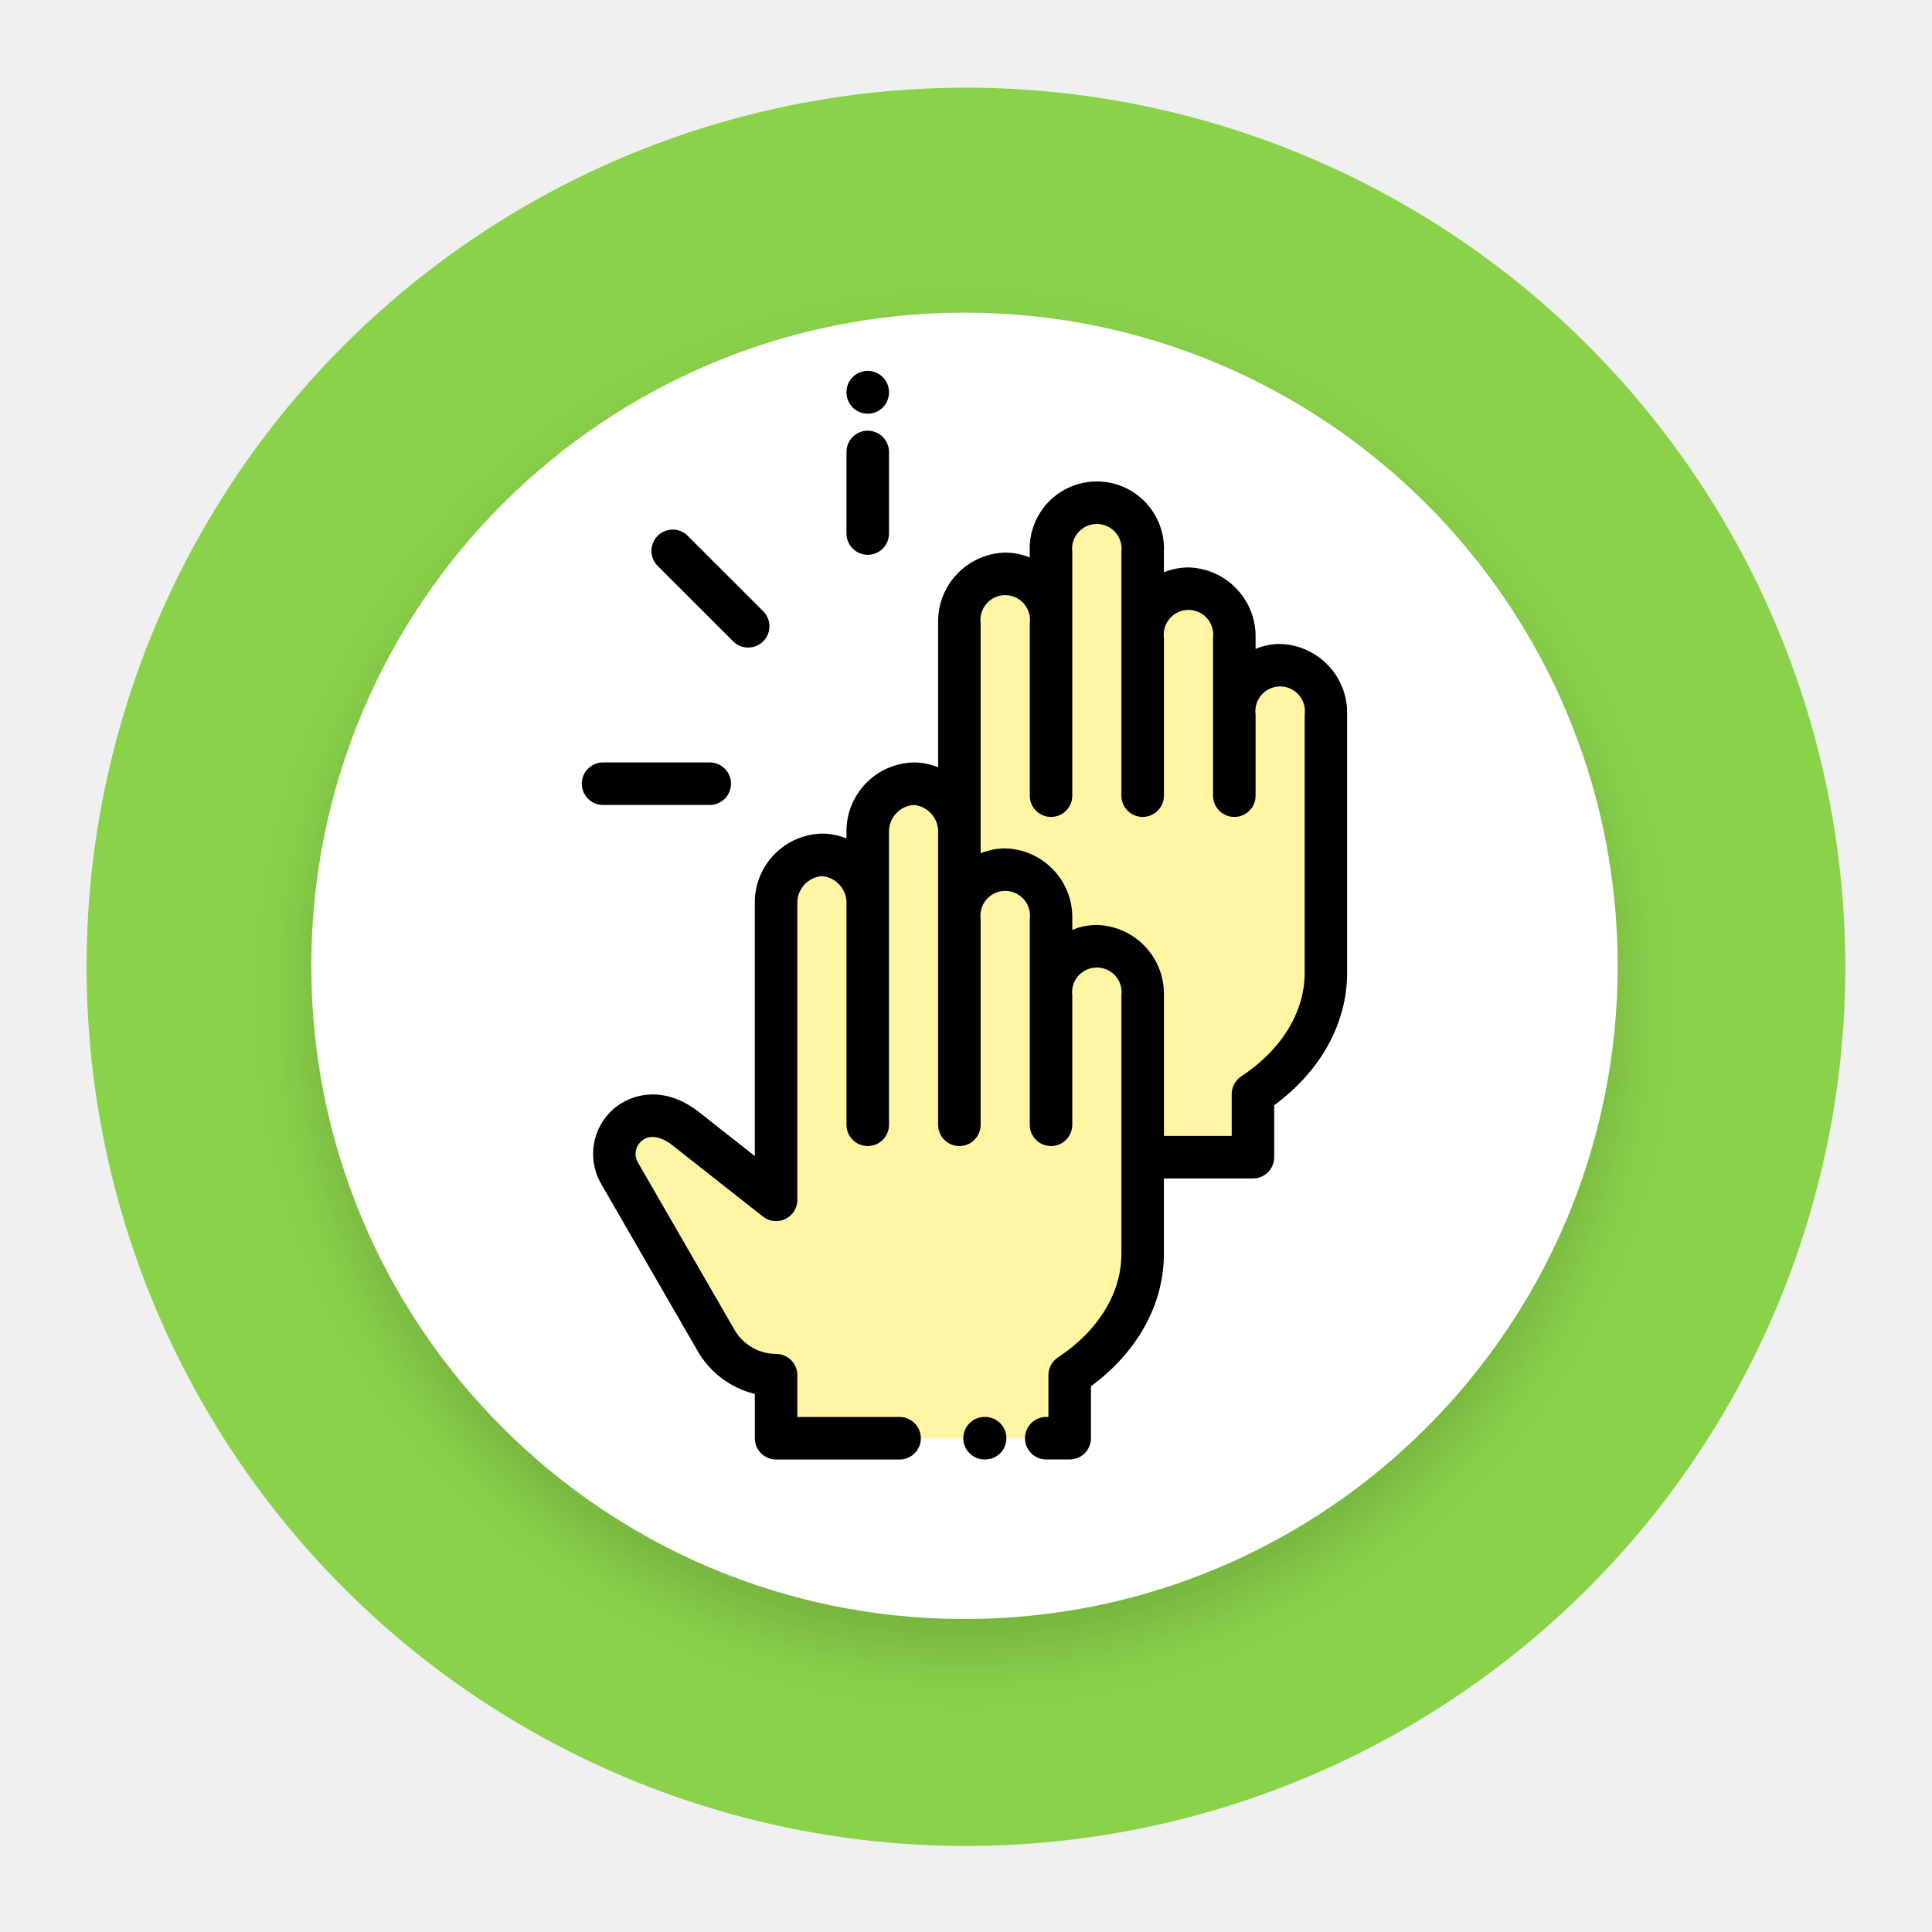
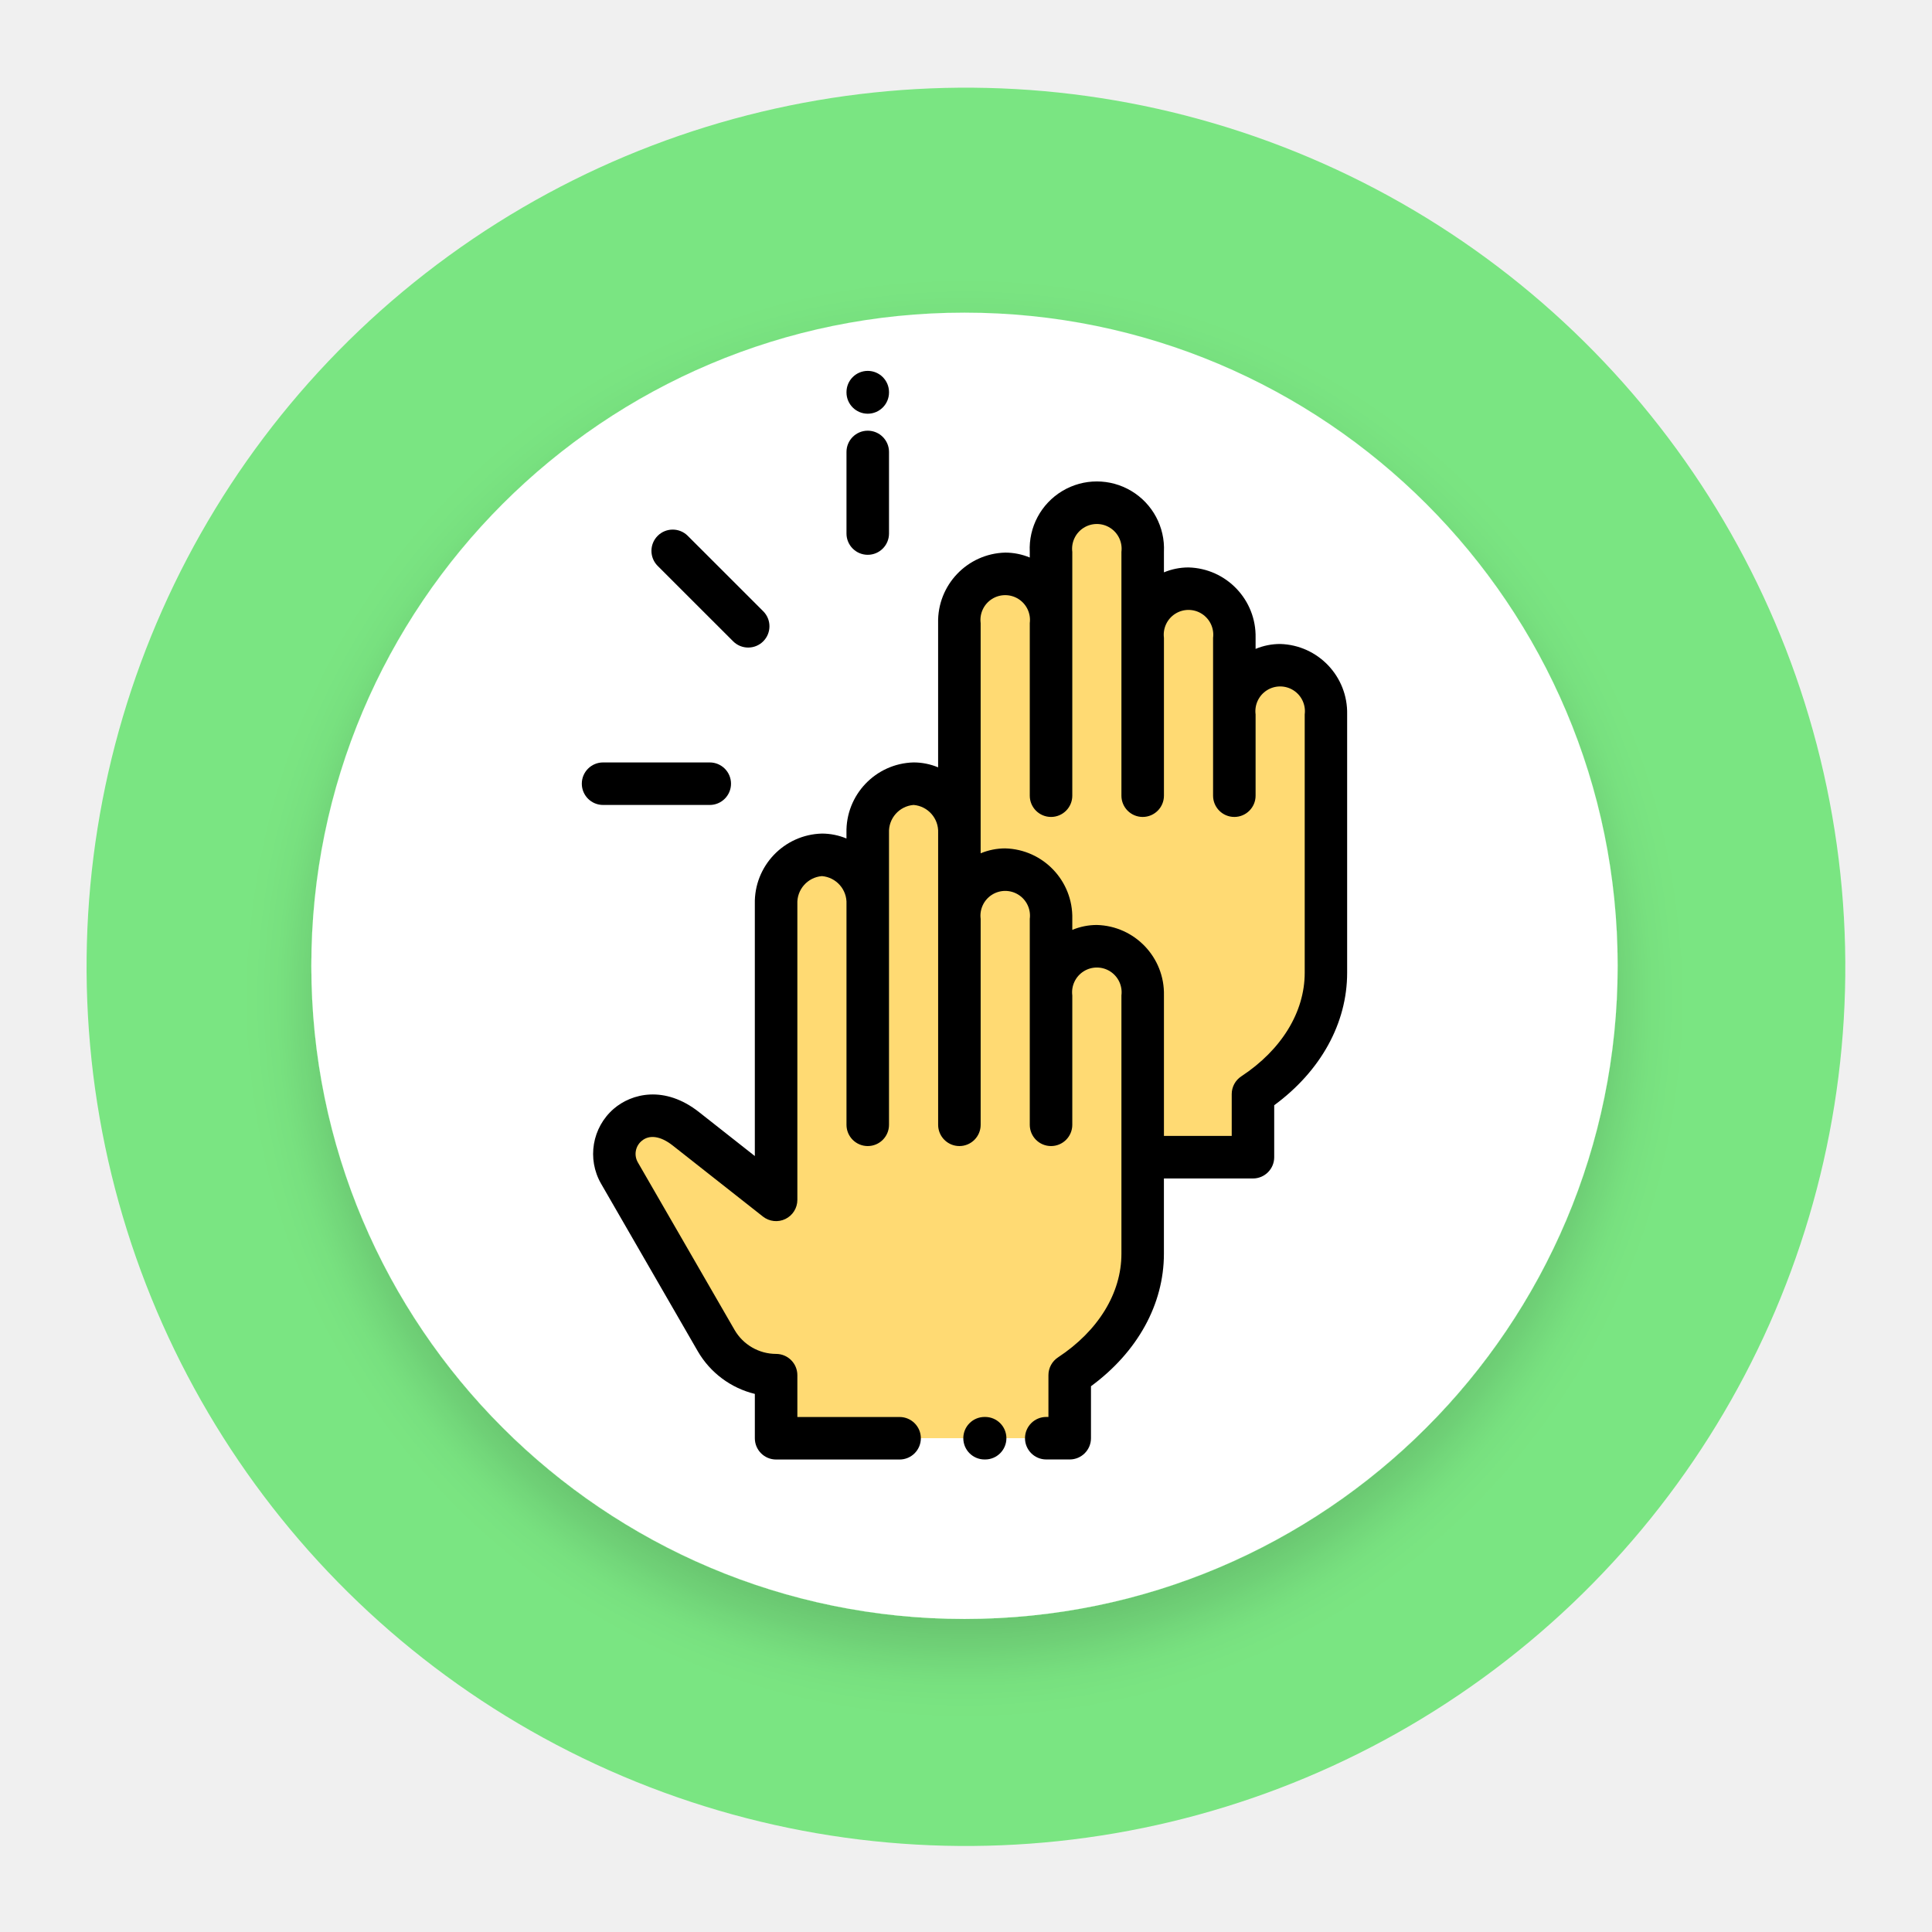
<svg xmlns="http://www.w3.org/2000/svg" width="177.467" height="177.477" viewBox="0 0 177.467 177.477">
  <defs>
-     <filter id="Elipse_4305" x="19.602" y="22.725" width="138" height="138" filterUnits="userSpaceOnUse">
+     <filter id="Elipse_4305" x="19.603" y="22.725" width="138" height="138" filterUnits="userSpaceOnUse">
      <feOffset dy="3" input="SourceAlpha" />
      <feGaussianBlur stdDeviation="3" result="blur" />
      <feFlood flood-opacity="0.161" />
      <feComposite operator="in" in2="blur" />
      <feComposite in="SourceGraphic" />
    </filter>
  </defs>
-   <g id="Grupo_86219" data-name="Grupo 86219" transform="translate(-390 -634.93)">
-     <path id="Trazado_145598" data-name="Trazado 145598" d="M80.808,161.472A80.694,80.694,0,0,1,10.832,121.1,80.743,80.743,0,0,1,80.676,0a80.694,80.694,0,0,1,69.975,40.374,80.743,80.743,0,0,1-69.844,121.1Z" transform="matrix(0.105, 0.995, -0.995, 0.105, 550.588, 634.93)" fill="#8ad24a" />
-     <g transform="matrix(1, 0, 0, 1, 390, 634.93)" filter="url(#Elipse_4305)">
+   <g id="Grupo_86251" data-name="Grupo 86251" transform="translate(-390 -2039.93)">
+     <path id="Trazado_145598" data-name="Trazado 145598" d="M80.808,161.472A80.694,80.694,0,0,1,10.832,121.1,80.743,80.743,0,0,1,80.676,0a80.694,80.694,0,0,1,69.975,40.374,80.743,80.743,0,0,1-69.844,121.1Z" transform="matrix(0.105, 0.995, -0.995, 0.105, 550.588, 2039.93)" fill="#7ae582" />
+     <g transform="matrix(1, 0, 0, 1, 390, 2039.93)" filter="url(#Elipse_4305)">
      <circle id="Elipse_4305-2" data-name="Elipse 4305" cx="60" cy="60" r="60" transform="translate(28.6 28.72)" fill="#fff" />
    </g>
-     <g id="aplaudir" transform="translate(443.446 669)">
-       <path id="Trazado_145602" data-name="Trazado 145602" d="M42.747,87.8a4.385,4.385,0,0,0-4.209,4.52v6.537a4.387,4.387,0,0,0-4.209-4.52,4.386,4.386,0,0,0-4.21,4.52v27.173L21.831,119.5c-4.175-3.288-7.937.883-6.1,4.069l3.2,5.54,5.683,9.844a6.355,6.355,0,0,0,5.5,3.178v5.794H57.088v-5.794c4.1-2.7,6.705-6.7,6.705-11.149v-8.87H73.926V116.32c4.1-2.7,6.705-6.7,6.705-11.15V81.439a4.22,4.22,0,1,0-8.419,0V74.406a4.22,4.22,0,1,0-8.418,0v-7.9a4.22,4.22,0,1,0-8.419,0v6.537a4.22,4.22,0,1,0-8.419,0V92.32A4.386,4.386,0,0,0,42.747,87.8Zm0,0" transform="translate(-12.275 -49.881)" fill="#fff5a2" fill-rule="evenodd" />
+     <g id="aplaudir" transform="translate(443.447 2074)">
+       <path id="Trazado_145602" data-name="Trazado 145602" d="M42.747,87.8a4.385,4.385,0,0,0-4.209,4.52v6.537a4.387,4.387,0,0,0-4.209-4.52,4.386,4.386,0,0,0-4.21,4.52v27.173L21.831,119.5c-4.175-3.288-7.937.883-6.1,4.069l3.2,5.54,5.683,9.844a6.355,6.355,0,0,0,5.5,3.178v5.794H57.088v-5.794c4.1-2.7,6.705-6.7,6.705-11.149v-8.87H73.926V116.32c4.1-2.7,6.705-6.7,6.705-11.15V81.439a4.22,4.22,0,1,0-8.419,0V74.406a4.22,4.22,0,1,0-8.418,0v-7.9a4.22,4.22,0,1,0-8.419,0v6.537a4.22,4.22,0,1,0-8.419,0V92.32A4.386,4.386,0,0,0,42.747,87.8Zm0,0" transform="translate(-12.275 -49.881)" fill="#ffda73" fill-rule="evenodd" />
      <path id="Trazado_145603" data-name="Trazado 145603" d="M181.432,492h-.053a1.953,1.953,0,0,0,0,3.906h.053a1.953,1.953,0,0,0,0-3.906Zm0,0" transform="translate(-144.382 -395.906)" />
      <path id="Trazado_145604" data-name="Trazado 145604" d="M68.426,66.931a5.863,5.863,0,0,0-2.257.452V66.371A6.33,6.33,0,0,0,60.006,59.9a5.877,5.877,0,0,0-2.257.451V58.474a6.17,6.17,0,1,0-12.325,0v.515a5.863,5.863,0,0,0-2.256-.452,6.331,6.331,0,0,0-6.163,6.474V78.263a5.871,5.871,0,0,0-2.256-.451,6.331,6.331,0,0,0-6.163,6.473V84.8a5.871,5.871,0,0,0-2.256-.452,6.331,6.331,0,0,0-6.162,6.474v23.148l-5.127-4.037c-3.162-2.49-6.2-1.715-7.838-.3a5.482,5.482,0,0,0-1.16,6.876L14.926,131.9a8.339,8.339,0,0,0,5.243,3.921v4.074a1.953,1.953,0,0,0,1.953,1.953H33.466a1.953,1.953,0,0,0,0-3.906H24.075V134.1a1.953,1.953,0,0,0-1.953-1.953,4.416,4.416,0,0,1-3.813-2.2L9.427,114.56a1.553,1.553,0,0,1,.333-1.969c.71-.614,1.753-.464,2.864.411l8.289,6.528a1.953,1.953,0,0,0,3.162-1.535V90.822a2.46,2.46,0,0,1,2.257-2.567,2.46,2.46,0,0,1,2.256,2.567V111.1a1.953,1.953,0,0,0,3.906,0V84.285a2.459,2.459,0,0,1,2.256-2.567,2.459,2.459,0,0,1,2.257,2.567V111.1a1.953,1.953,0,0,0,3.906,0V92.183a2.275,2.275,0,1,1,4.512,0V111.1a1.953,1.953,0,0,0,3.906,0V99.217a2.275,2.275,0,1,1,4.513,0v23.731c0,3.611-2.123,7.08-5.826,9.518a1.954,1.954,0,0,0-.879,1.631v3.84h-.2a1.953,1.953,0,0,0,0,3.906h2.155a1.953,1.953,0,0,0,1.953-1.953v-4.774c4.276-3.145,6.7-7.529,6.7-12.169v-6.916h8.179a1.953,1.953,0,0,0,1.953-1.953v-4.774c4.276-3.146,6.7-7.529,6.7-12.169V73.4A6.331,6.331,0,0,0,68.426,66.931Zm2.255,30.2c0,3.61-2.123,7.08-5.826,9.518a1.953,1.953,0,0,0-.879,1.631v3.84H57.75V99.217a6.331,6.331,0,0,0-6.163-6.473,5.876,5.876,0,0,0-2.256.451V92.183a6.33,6.33,0,0,0-6.162-6.474,5.863,5.863,0,0,0-2.257.452V65.01a2.275,2.275,0,1,1,4.513,0V80.867a1.953,1.953,0,0,0,3.906,0V58.474a2.275,2.275,0,1,1,4.513,0V80.867a1.953,1.953,0,1,0,3.906,0v-14.5a2.275,2.275,0,1,1,4.513,0v14.5a1.953,1.953,0,1,0,3.906,0V73.4a2.275,2.275,0,1,1,4.512,0Zm0,0" transform="translate(-4.275 -41.844)" />
      <path id="Trazado_145605" data-name="Trazado 145605" d="M126.434,3.934a1.953,1.953,0,0,0,1.953-1.953V1.953a1.953,1.953,0,0,0-3.906,0v.027A1.953,1.953,0,0,0,126.434,3.934Zm0,0" transform="translate(-100.168)" />
      <path id="Trazado_145606" data-name="Trazado 145606" d="M11.752,188.066a1.953,1.953,0,0,0,0-3.906h-9.8a1.953,1.953,0,0,0,0,3.906Zm0,0" transform="translate(0 -148.191)" />
      <path id="Trazado_145607" data-name="Trazado 145607" d="M40.271,84.915a1.953,1.953,0,0,0,2.762-2.763L36.1,75.223a1.953,1.953,0,1,0-2.763,2.763Zm0,0" transform="translate(-26.369 -60.071)" />
      <path id="Trazado_145608" data-name="Trazado 145608" d="M126.434,39.53a1.953,1.953,0,0,0,1.953-1.953V30.082a1.953,1.953,0,0,0-3.906,0v7.494A1.953,1.953,0,0,0,126.434,39.53Zm0,0" transform="translate(-100.168 -22.635)" />
    </g>
  </g>
</svg>
